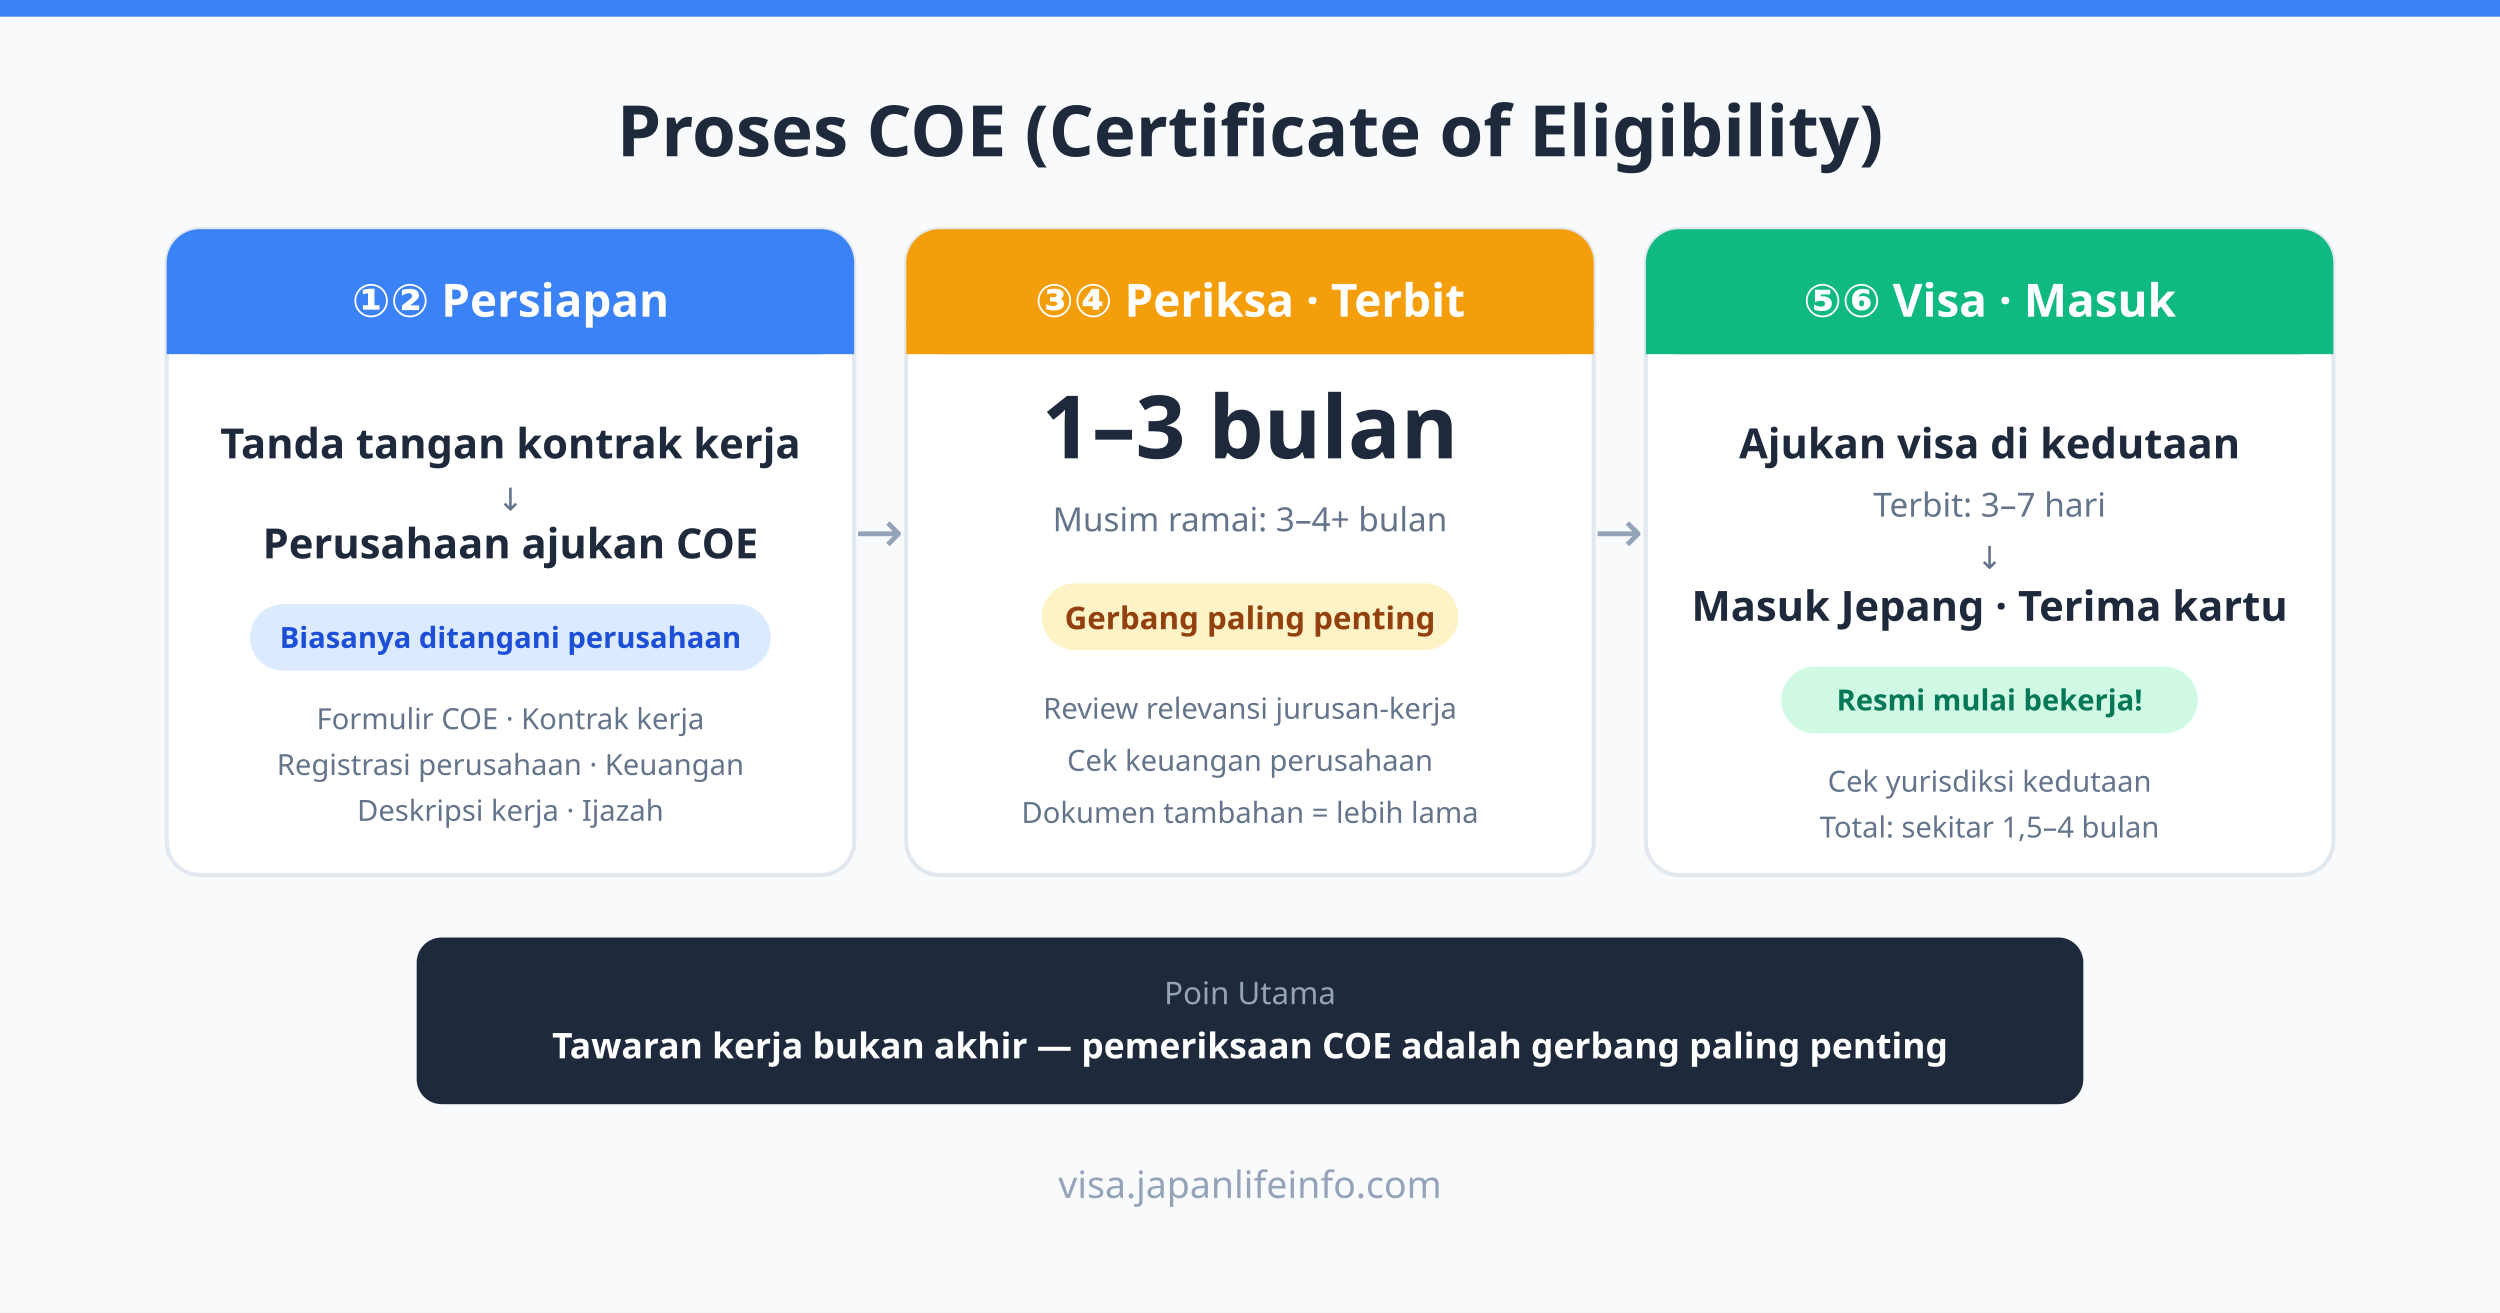
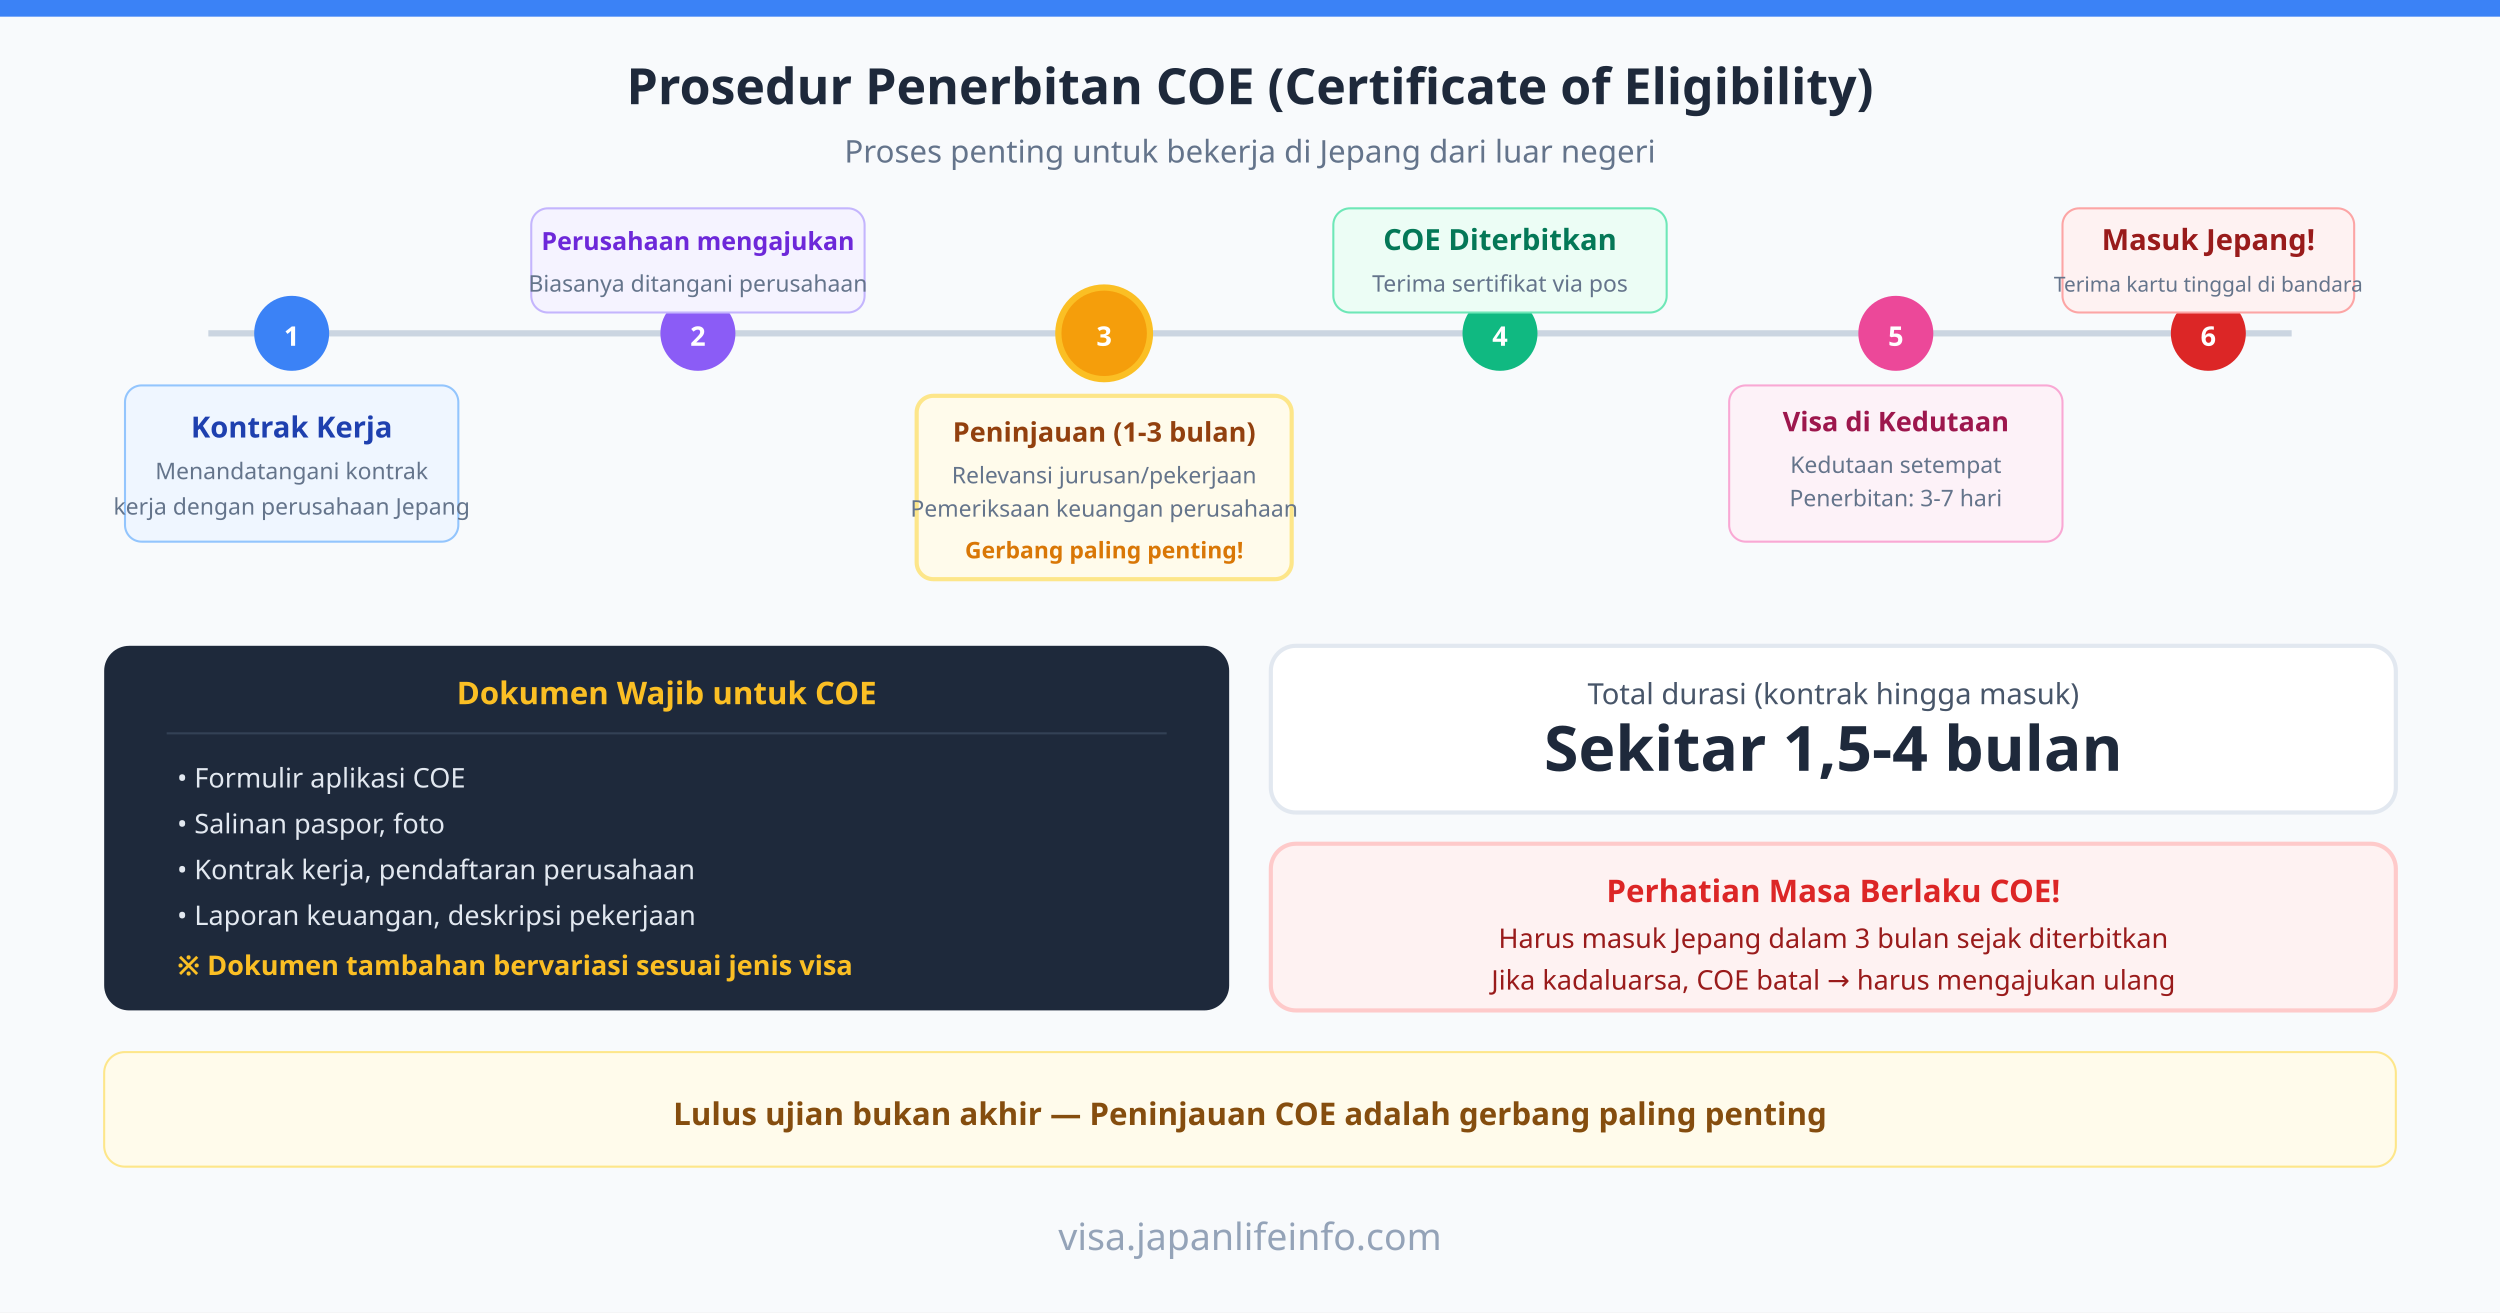
<svg xmlns="http://www.w3.org/2000/svg" width="1200" height="630" viewBox="0 0 1200 630" fill="none">
  <rect width="1200" height="630" fill="#f8fafc" />
  <rect width="1200" height="8" fill="url(#headerGradient)" />
-   <text x="600" y="75" text-anchor="middle" fill="#1e293b" font-family="sans-serif" font-size="34" font-weight="bold">Proses COE (Certificate of Eligibility)</text>
-   <g transform="translate(80, 110)">
-     <rect width="330" height="310" rx="16" fill="white" stroke="#e2e8f0" stroke-width="2" />
-     <rect width="330" height="60" rx="16" fill="#3b82f6" />
-     <rect y="45" width="330" height="15" fill="#3b82f6" />
-     <text x="165" y="42" text-anchor="middle" fill="white" font-family="sans-serif" font-size="22" font-weight="bold">①② Persiapan</text>
-     <text x="165" y="110" text-anchor="middle" fill="#1e293b" font-family="sans-serif" font-size="20" font-weight="bold">Tanda tangan kontrak kerja</text>
-     <text x="165" y="135" text-anchor="middle" fill="#64748b" font-family="sans-serif" font-size="15">↓</text>
-     <text x="165" y="158" text-anchor="middle" fill="#1e293b" font-family="sans-serif" font-size="20" font-weight="bold">Perusahaan ajukan COE</text>
-     <rect x="40" y="180" width="250" height="32" rx="16" fill="#dbeafe" />
-     <text x="165" y="201" text-anchor="middle" fill="#1d4ed8" font-family="sans-serif" font-size="14" font-weight="bold">Biasanya ditangani perusahaan</text>
-     <text x="165" y="240" text-anchor="middle" fill="#64748b" font-family="sans-serif" font-size="14">Formulir COE · Kontrak kerja</text>
-     <text x="165" y="262" text-anchor="middle" fill="#64748b" font-family="sans-serif" font-size="14">Registrasi perusahaan · Keuangan</text>
-     <text x="165" y="284" text-anchor="middle" fill="#64748b" font-family="sans-serif" font-size="14">Deskripsi kerja · Ijazah</text>
+   <text x="600" y="50" text-anchor="middle" fill="#1e293b" font-family="sans-serif" font-size="24" font-weight="bold">Prosedur Penerbitan COE (Certificate of Eligibility)</text>
+   <text x="600" y="78" text-anchor="middle" fill="#64748b" font-family="sans-serif" font-size="15">Proses penting untuk bekerja di Jepang dari luar negeri</text>
+   <line x1="100" y1="160" x2="1100" y2="160" stroke="#cbd5e1" stroke-width="3" />
+   <circle cx="140" cy="160" r="18" fill="#3b82f6" />
+   <text x="140" y="166" text-anchor="middle" fill="white" font-family="sans-serif" font-size="13" font-weight="bold">1</text>
+   <g transform="translate(60, 185)">
+     <rect width="160" height="75" rx="8" fill="#eff6ff" stroke="#93c5fd" stroke-width="1" />
+     <text x="80" y="25" text-anchor="middle" fill="#1e40af" font-family="sans-serif" font-size="14" font-weight="bold">Kontrak Kerja</text>
+     <text x="80" y="45" text-anchor="middle" fill="#64748b" font-family="sans-serif" font-size="11">Menandatangani kontrak</text>
+     <text x="80" y="62" text-anchor="middle" fill="#64748b" font-family="sans-serif" font-size="11">kerja dengan perusahaan Jepang</text>
  </g>
-   <text x="422" y="265" text-anchor="middle" fill="#94a3b8" font-family="sans-serif" font-size="28">→</text>
-   <g transform="translate(435, 110)">
-     <rect width="330" height="310" rx="16" fill="white" stroke="#e2e8f0" stroke-width="2" />
-     <rect width="330" height="60" rx="16" fill="#f59e0b" />
-     <rect y="45" width="330" height="15" fill="#f59e0b" />
-     <text x="165" y="42" text-anchor="middle" fill="white" font-family="sans-serif" font-size="22" font-weight="bold">③④ Periksa · Terbit</text>
-     <text x="165" y="110" text-anchor="middle" fill="#1e293b" font-family="sans-serif" font-size="42" font-weight="bold">1–3 bulan</text>
-     <text x="165" y="145" text-anchor="middle" fill="#64748b" font-family="sans-serif" font-size="16">Musim ramai: 3–4+ bulan</text>
-     <rect x="65" y="170" width="200" height="32" rx="16" fill="#fef3c7" />
-     <text x="165" y="192" text-anchor="middle" fill="#92400e" font-family="sans-serif" font-size="15" font-weight="bold">Gerbang paling penting</text>
-     <text x="165" y="235" text-anchor="middle" fill="#64748b" font-family="sans-serif" font-size="14">Review relevansi jurusan-kerja</text>
-     <text x="165" y="260" text-anchor="middle" fill="#64748b" font-family="sans-serif" font-size="14">Cek keuangan perusahaan</text>
-     <text x="165" y="285" text-anchor="middle" fill="#64748b" font-family="sans-serif" font-size="14">Dokumen tambahan = lebih lama</text>
+   <circle cx="335" cy="160" r="18" fill="#8b5cf6" />
+   <text x="335" y="166" text-anchor="middle" fill="white" font-family="sans-serif" font-size="13" font-weight="bold">2</text>
+   <g transform="translate(255, 100)">
+     <rect width="160" height="50" rx="8" fill="#f5f3ff" stroke="#c4b5fd" stroke-width="1" />
+     <text x="80" y="20" text-anchor="middle" fill="#6d28d9" font-family="sans-serif" font-size="12" font-weight="bold">Perusahaan mengajukan</text>
+     <text x="80" y="40" text-anchor="middle" fill="#64748b" font-family="sans-serif" font-size="11">Biasanya ditangani perusahaan</text>
  </g>
-   <text x="777" y="265" text-anchor="middle" fill="#94a3b8" font-family="sans-serif" font-size="28">→</text>
-   <g transform="translate(790, 110)">
-     <rect width="330" height="310" rx="16" fill="white" stroke="#e2e8f0" stroke-width="2" />
-     <rect width="330" height="60" rx="16" fill="#10b981" />
-     <rect y="45" width="330" height="15" fill="#10b981" />
-     <text x="165" y="42" text-anchor="middle" fill="white" font-family="sans-serif" font-size="22" font-weight="bold">⑤⑥ Visa · Masuk</text>
-     <text x="165" y="110" text-anchor="middle" fill="#1e293b" font-family="sans-serif" font-size="20" font-weight="bold">Ajukan visa di kedutaan</text>
-     <text x="165" y="138" text-anchor="middle" fill="#64748b" font-family="sans-serif" font-size="16">Terbit: 3–7 hari</text>
-     <text x="165" y="163" text-anchor="middle" fill="#64748b" font-family="sans-serif" font-size="15">↓</text>
-     <text x="165" y="188" text-anchor="middle" fill="#1e293b" font-family="sans-serif" font-size="20" font-weight="bold">Masuk Jepang · Terima kartu</text>
-     <rect x="65" y="210" width="200" height="32" rx="16" fill="#d1fae5" />
-     <text x="165" y="231" text-anchor="middle" fill="#047857" font-family="sans-serif" font-size="14" font-weight="bold">Resmi mulai bekerja!</text>
-     <text x="165" y="270" text-anchor="middle" fill="#64748b" font-family="sans-serif" font-size="14">Cek yurisdiksi kedutaan</text>
-     <text x="165" y="292" text-anchor="middle" fill="#64748b" font-family="sans-serif" font-size="14">Total: sekitar 1,5–4 bulan</text>
+   <circle cx="530" cy="160" r="22" fill="#f59e0b" stroke="#fbbf24" stroke-width="3" />
+   <text x="530" y="166" text-anchor="middle" fill="white" font-family="sans-serif" font-size="13" font-weight="bold">3</text>
+   <g transform="translate(440, 190)">
+     <rect width="180" height="88" rx="8" fill="#fffbeb" stroke="#fde68a" stroke-width="2" />
+     <text x="90" y="22" text-anchor="middle" fill="#92400e" font-family="sans-serif" font-size="13" font-weight="bold">Peninjauan (1-3 bulan)</text>
+     <text x="90" y="42" text-anchor="middle" fill="#64748b" font-family="sans-serif" font-size="11">Relevansi jurusan/pekerjaan</text>
+     <text x="90" y="58" text-anchor="middle" fill="#64748b" font-family="sans-serif" font-size="11">Pemeriksaan keuangan perusahaan</text>
+     <text x="90" y="78" text-anchor="middle" fill="#d97706" font-family="sans-serif" font-size="11" font-weight="bold">Gerbang paling penting!</text>
  </g>
-   <g transform="translate(200, 450)">
-     <rect width="800" height="80" rx="12" fill="#1e293b" />
-     <text x="400" y="32" text-anchor="middle" fill="#94a3b8" font-family="sans-serif" font-size="15">Poin Utama</text>
-     <text x="400" y="58" text-anchor="middle" fill="white" font-family="sans-serif" font-size="17" font-weight="bold">Tawaran kerja bukan akhir — pemeriksaan COE adalah gerbang paling penting</text>
+   <circle cx="720" cy="160" r="18" fill="#10b981" />
+   <text x="720" y="166" text-anchor="middle" fill="white" font-family="sans-serif" font-size="13" font-weight="bold">4</text>
+   <g transform="translate(640, 100)">
+     <rect width="160" height="50" rx="8" fill="#ecfdf5" stroke="#6ee7b7" stroke-width="1" />
+     <text x="80" y="20" text-anchor="middle" fill="#047857" font-family="sans-serif" font-size="14" font-weight="bold">COE Diterbitkan</text>
+     <text x="80" y="40" text-anchor="middle" fill="#64748b" font-family="sans-serif" font-size="11">Terima sertifikat via pos</text>
  </g>
-   <text x="600" y="575" text-anchor="middle" fill="#94a3b8" font-family="sans-serif" font-size="18">visa.japanlifeinfo.com</text>
+   <circle cx="910" cy="160" r="18" fill="#ec4899" />
+   <text x="910" y="166" text-anchor="middle" fill="white" font-family="sans-serif" font-size="13" font-weight="bold">5</text>
+   <g transform="translate(830, 185)">
+     <rect width="160" height="75" rx="8" fill="#fdf2f8" stroke="#f9a8d4" stroke-width="1" />
+     <text x="80" y="22" text-anchor="middle" fill="#9d174d" font-family="sans-serif" font-size="13" font-weight="bold">Visa di Kedutaan</text>
+     <text x="80" y="42" text-anchor="middle" fill="#64748b" font-family="sans-serif" font-size="11">Kedutaan setempat</text>
+     <text x="80" y="58" text-anchor="middle" fill="#64748b" font-family="sans-serif" font-size="11">Penerbitan: 3-7 hari</text>
+   </g>
+   <circle cx="1060" cy="160" r="18" fill="#dc2626" />
+   <text x="1060" y="166" text-anchor="middle" fill="white" font-family="sans-serif" font-size="13" font-weight="bold">6</text>
+   <g transform="translate(990, 100)">
+     <rect width="140" height="50" rx="8" fill="#fef2f2" stroke="#fca5a5" stroke-width="1" />
+     <text x="70" y="20" text-anchor="middle" fill="#991b1b" font-family="sans-serif" font-size="14" font-weight="bold">Masuk Jepang!</text>
+     <text x="70" y="40" text-anchor="middle" fill="#64748b" font-family="sans-serif" font-size="10">Terima kartu tinggal di bandara</text>
+   </g>
+   <g transform="translate(50, 310)">
+     <rect width="540" height="175" rx="12" fill="#1e293b" />
+     <text x="270" y="28" text-anchor="middle" fill="#fbbf24" font-family="sans-serif" font-size="15" font-weight="bold">Dokumen Wajib untuk COE</text>
+     <line x1="30" y1="42" x2="510" y2="42" stroke="#334155" />
+     <text x="35" y="68" fill="#e2e8f0" font-family="sans-serif" font-size="13">• Formulir aplikasi COE</text>
+     <text x="35" y="90" fill="#e2e8f0" font-family="sans-serif" font-size="13">• Salinan paspor, foto</text>
+     <text x="35" y="112" fill="#e2e8f0" font-family="sans-serif" font-size="13">• Kontrak kerja, pendaftaran perusahaan</text>
+     <text x="35" y="134" fill="#e2e8f0" font-family="sans-serif" font-size="13">• Laporan keuangan, deskripsi pekerjaan</text>
+     <text x="35" y="158" fill="#fbbf24" font-family="sans-serif" font-size="13" font-weight="bold">※ Dokumen tambahan bervariasi sesuai jenis visa</text>
+   </g>
+   <g transform="translate(610, 310)">
+     <rect width="540" height="80" rx="12" fill="white" stroke="#e2e8f0" stroke-width="2" />
+     <text x="270" y="28" text-anchor="middle" fill="#475569" font-family="sans-serif" font-size="14">Total durasi (kontrak hingga masuk)</text>
+     <text x="270" y="60" text-anchor="middle" fill="#1e293b" font-family="sans-serif" font-size="30" font-weight="bold">Sekitar 1,5-4 bulan</text>
+   </g>
+   <g transform="translate(610, 405)">
+     <rect width="540" height="80" rx="12" fill="#fef2f2" stroke="#fecaca" stroke-width="2" />
+     <text x="270" y="28" text-anchor="middle" fill="#dc2626" font-family="sans-serif" font-size="15" font-weight="bold">Perhatian Masa Berlaku COE!</text>
+     <text x="270" y="50" text-anchor="middle" fill="#991b1b" font-family="sans-serif" font-size="13">Harus masuk Jepang dalam 3 bulan sejak diterbitkan</text>
+     <text x="270" y="70" text-anchor="middle" fill="#991b1b" font-family="sans-serif" font-size="13">Jika kadaluarsa, COE batal → harus mengajukan ulang</text>
+   </g>
+   <g transform="translate(50, 505)">
+     <rect width="1100" height="55" rx="10" fill="#fffbeb" stroke="#fde68a" stroke-width="1" />
+     <text x="550" y="35" text-anchor="middle" fill="#854d0e" font-family="sans-serif" font-size="15" font-weight="bold">Lulus ujian bukan akhir — Peninjauan COE adalah gerbang paling penting</text>
+   </g>
+   <text x="600" y="600" text-anchor="middle" fill="#94a3b8" font-family="sans-serif" font-size="18">visa.japanlifeinfo.com</text>
  <defs>
    <linearGradient id="headerGradient" x1="0" y1="0" x2="1200" y2="0">
      <stop offset="0%" stop-color="#3b82f6" />
      <stop offset="50%" stop-color="#8b5cf6" />
      <stop offset="100%" stop-color="#10b981" />
    </linearGradient>
  </defs>
</svg>
